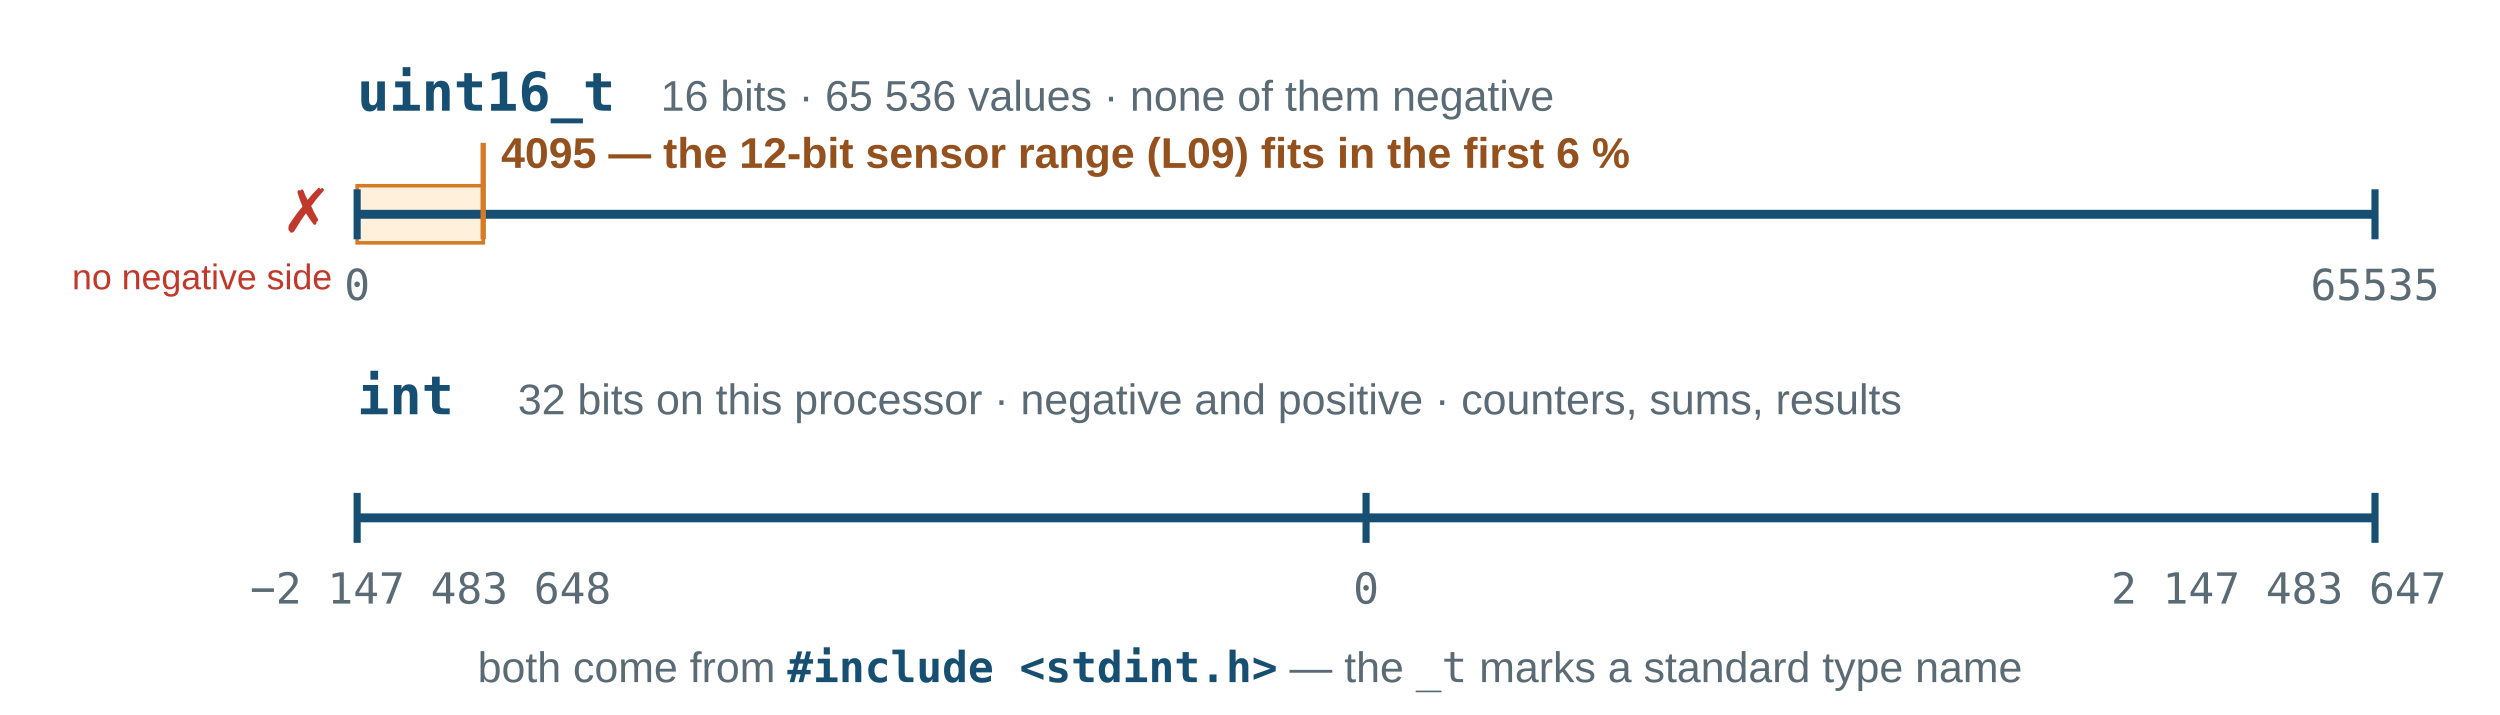
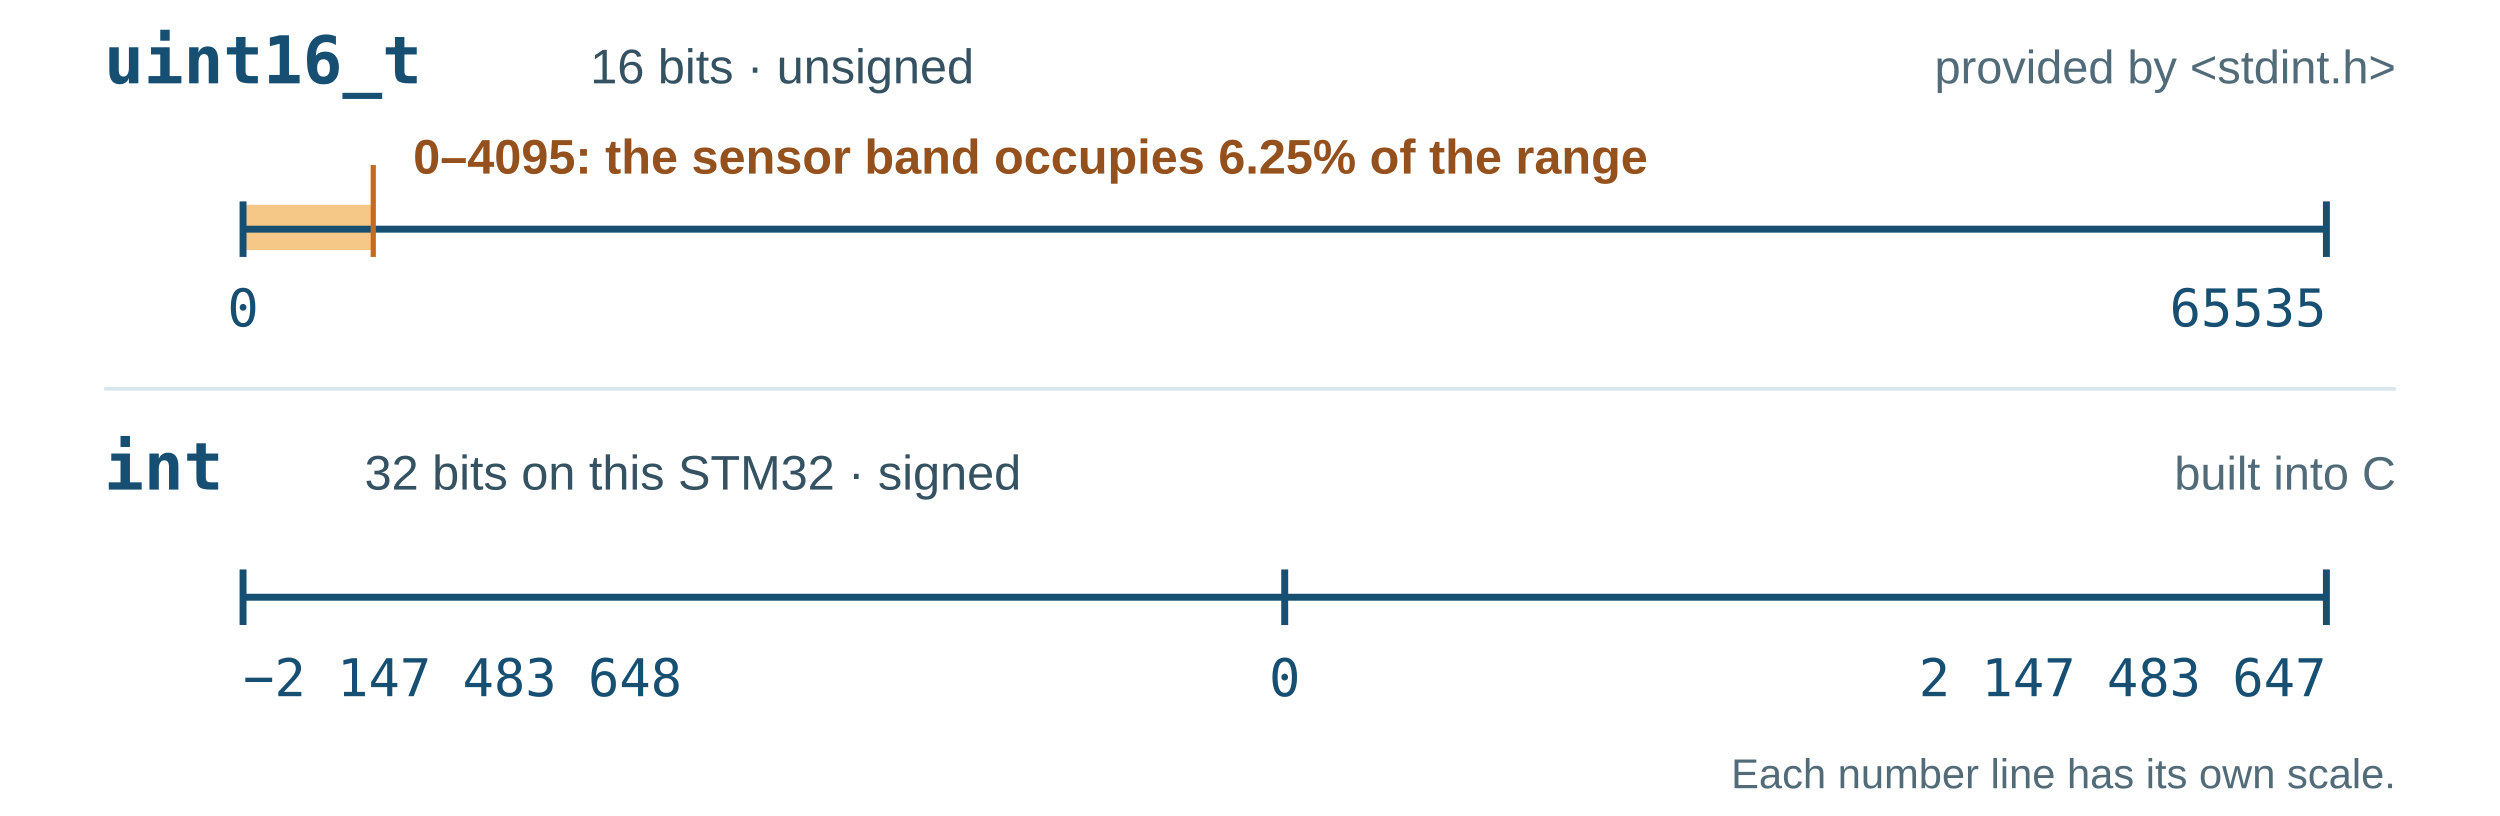
- <svg xmlns="http://www.w3.org/2000/svg" viewBox="0 0 1400 400" font-family="Quicksand,Arial,sans-serif">
-   <defs>
-     <marker id="ar" markerWidth="12" markerHeight="12" refX="11" refY="6" orient="auto" markerUnits="userSpaceOnUse">
-       <path d="M0 0 L12 6 L0 12 Z" fill="#3d7f9f" />
-     </marker>
-     <marker id="arr" markerWidth="12" markerHeight="12" refX="11" refY="6" orient="auto" markerUnits="userSpaceOnUse">
-       <path d="M0 0 L12 6 L0 12 Z" fill="#c0392b" />
-     </marker>
-   </defs>
-   <text x="200" y="62" font-size="30" font-weight="700" fill="#174f73" font-family="ui-monospace,Menlo,Consolas,monospace">uint16_t</text>
-   <text x="370" y="62" font-size="24" fill="#5a6b76">16 bits · 65 536 values · none of them negative</text>
-   <rect x="200" y="104" width="70.6" height="32" fill="#fff0dc" stroke="#d47b28" stroke-width="2" />
-   <path d="M200 120 H1330" stroke="#174f73" stroke-width="5" />
-   <path d="M200.0 106 V134" stroke="#174f73" stroke-width="4" />
-   <text x="200.0" y="168" text-anchor="middle" font-size="24" fill="#5a6b76" font-family="ui-monospace,Menlo,Consolas,monospace">0</text>
-   <path d="M1330.0 106 V134" stroke="#174f73" stroke-width="4" />
-   <text x="1330.0" y="168" text-anchor="middle" font-size="24" fill="#5a6b76" font-family="ui-monospace,Menlo,Consolas,monospace">65535</text>
-   <path d="M270.6 80 V134" stroke="#d47b28" stroke-width="3" />
-   <text x="280.6" y="94" font-size="24" font-weight="700" fill="#95511d">4095 — the 12-bit sensor range (L09) fits in the first 6 %</text>
-   <text x="186" y="130" text-anchor="end" font-size="34" font-weight="700" fill="#c0392b">✗</text>
-   <text x="186" y="162" text-anchor="end" font-size="20" fill="#c0392b">no negative side</text>
-   <text x="200" y="232" font-size="30" font-weight="700" fill="#174f73" font-family="ui-monospace,Menlo,Consolas,monospace">int</text>
-   <text x="290" y="232" font-size="24" fill="#5a6b76">32 bits on this processor · negative and positive · counters, sums, results</text>
-   <path d="M200 290 H1330" stroke="#174f73" stroke-width="5" />
-   <path d="M200.0 276 V304" stroke="#174f73" stroke-width="4" />
-   <text x="140.0" y="338" text-anchor="start" font-size="24" fill="#5a6b76" font-family="ui-monospace,Menlo,Consolas,monospace">−2 147 483 648</text>
-   <path d="M765.0 276 V304" stroke="#174f73" stroke-width="4" />
-   <text x="765.0" y="338" text-anchor="middle" font-size="24" fill="#5a6b76" font-family="ui-monospace,Menlo,Consolas,monospace">0</text>
-   <path d="M1330.0 276 V304" stroke="#174f73" stroke-width="4" />
-   <text x="1370.0" y="338" text-anchor="end" font-size="24" fill="#5a6b76" font-family="ui-monospace,Menlo,Consolas,monospace">2 147 483 647</text>
-   <text x="700" y="382" text-anchor="middle" font-size="24" fill="#5a6b76">both come from <tspan font-family="ui-monospace,Menlo,Consolas,monospace" font-weight="700" fill="#174f73">#include &lt;stdint.h&gt;</tspan> — the <tspan font-family="ui-monospace,Menlo,Consolas,monospace">_t</tspan> marks a standard type name</text>
+ <svg xmlns="http://www.w3.org/2000/svg" viewBox="0 0 1440 470" role="img" aria-labelledby="title desc" font-family="Quicksand,Arial,sans-serif">
+   <text x="60" y="48" font-size="38" font-weight="700" fill="#174f73" font-family="ui-monospace,Menlo,monospace">uint16_t</text>
+   <text x="340" y="48" font-size="28" fill="#355262">16 bits · unsigned</text>
+   <text x="1380" y="48" text-anchor="end" font-size="27" fill="#526b79">provided by &lt;stdint.h&gt;</text>
+   <rect x="140" y="118" width="75" height="26" fill="#f6c887" />
+   <path d="M140 132H1340M140 116V148M1340 116V148" fill="none" stroke="#174f73" stroke-width="4" />
+   <path d="M215 95V148" stroke="#c46b21" stroke-width="3" />
+   <text x="238" y="100" font-size="28" font-weight="700" fill="#95511d">0–4095: the sensor band occupies 6.25% of the range</text>
+   <text x="140" y="188" text-anchor="middle" font-size="30" fill="#174f73" font-family="ui-monospace,Menlo,monospace">0</text>
+   <text x="1340" y="188" text-anchor="end" font-size="30" fill="#174f73" font-family="ui-monospace,Menlo,monospace">65535</text>
+   <path d="M60 224H1380" stroke="#d8e5ec" stroke-width="2" />
+   <text x="60" y="282" font-size="38" font-weight="700" fill="#174f73" font-family="ui-monospace,Menlo,monospace">int</text>
+   <text x="210" y="282" font-size="28" fill="#355262">32 bits on this STM32 · signed</text>
+   <text x="1380" y="282" text-anchor="end" font-size="27" fill="#526b79">built into C</text>
+   <path d="M140 344H1340M140 328V360M740 328V360M1340 328V360" fill="none" stroke="#174f73" stroke-width="4" />
+   <text x="140" y="401" font-size="30" fill="#174f73" font-family="ui-monospace,Menlo,monospace">−2 147 483 648</text>
+   <text x="740" y="401" text-anchor="middle" font-size="30" fill="#174f73" font-family="ui-monospace,Menlo,monospace">0</text>
+   <text x="1340" y="401" text-anchor="end" font-size="30" fill="#174f73" font-family="ui-monospace,Menlo,monospace">2 147 483 647</text>
+   <text x="1380" y="454" text-anchor="end" font-size="24" fill="#526b79">Each number line has its own scale.</text>
</svg>
